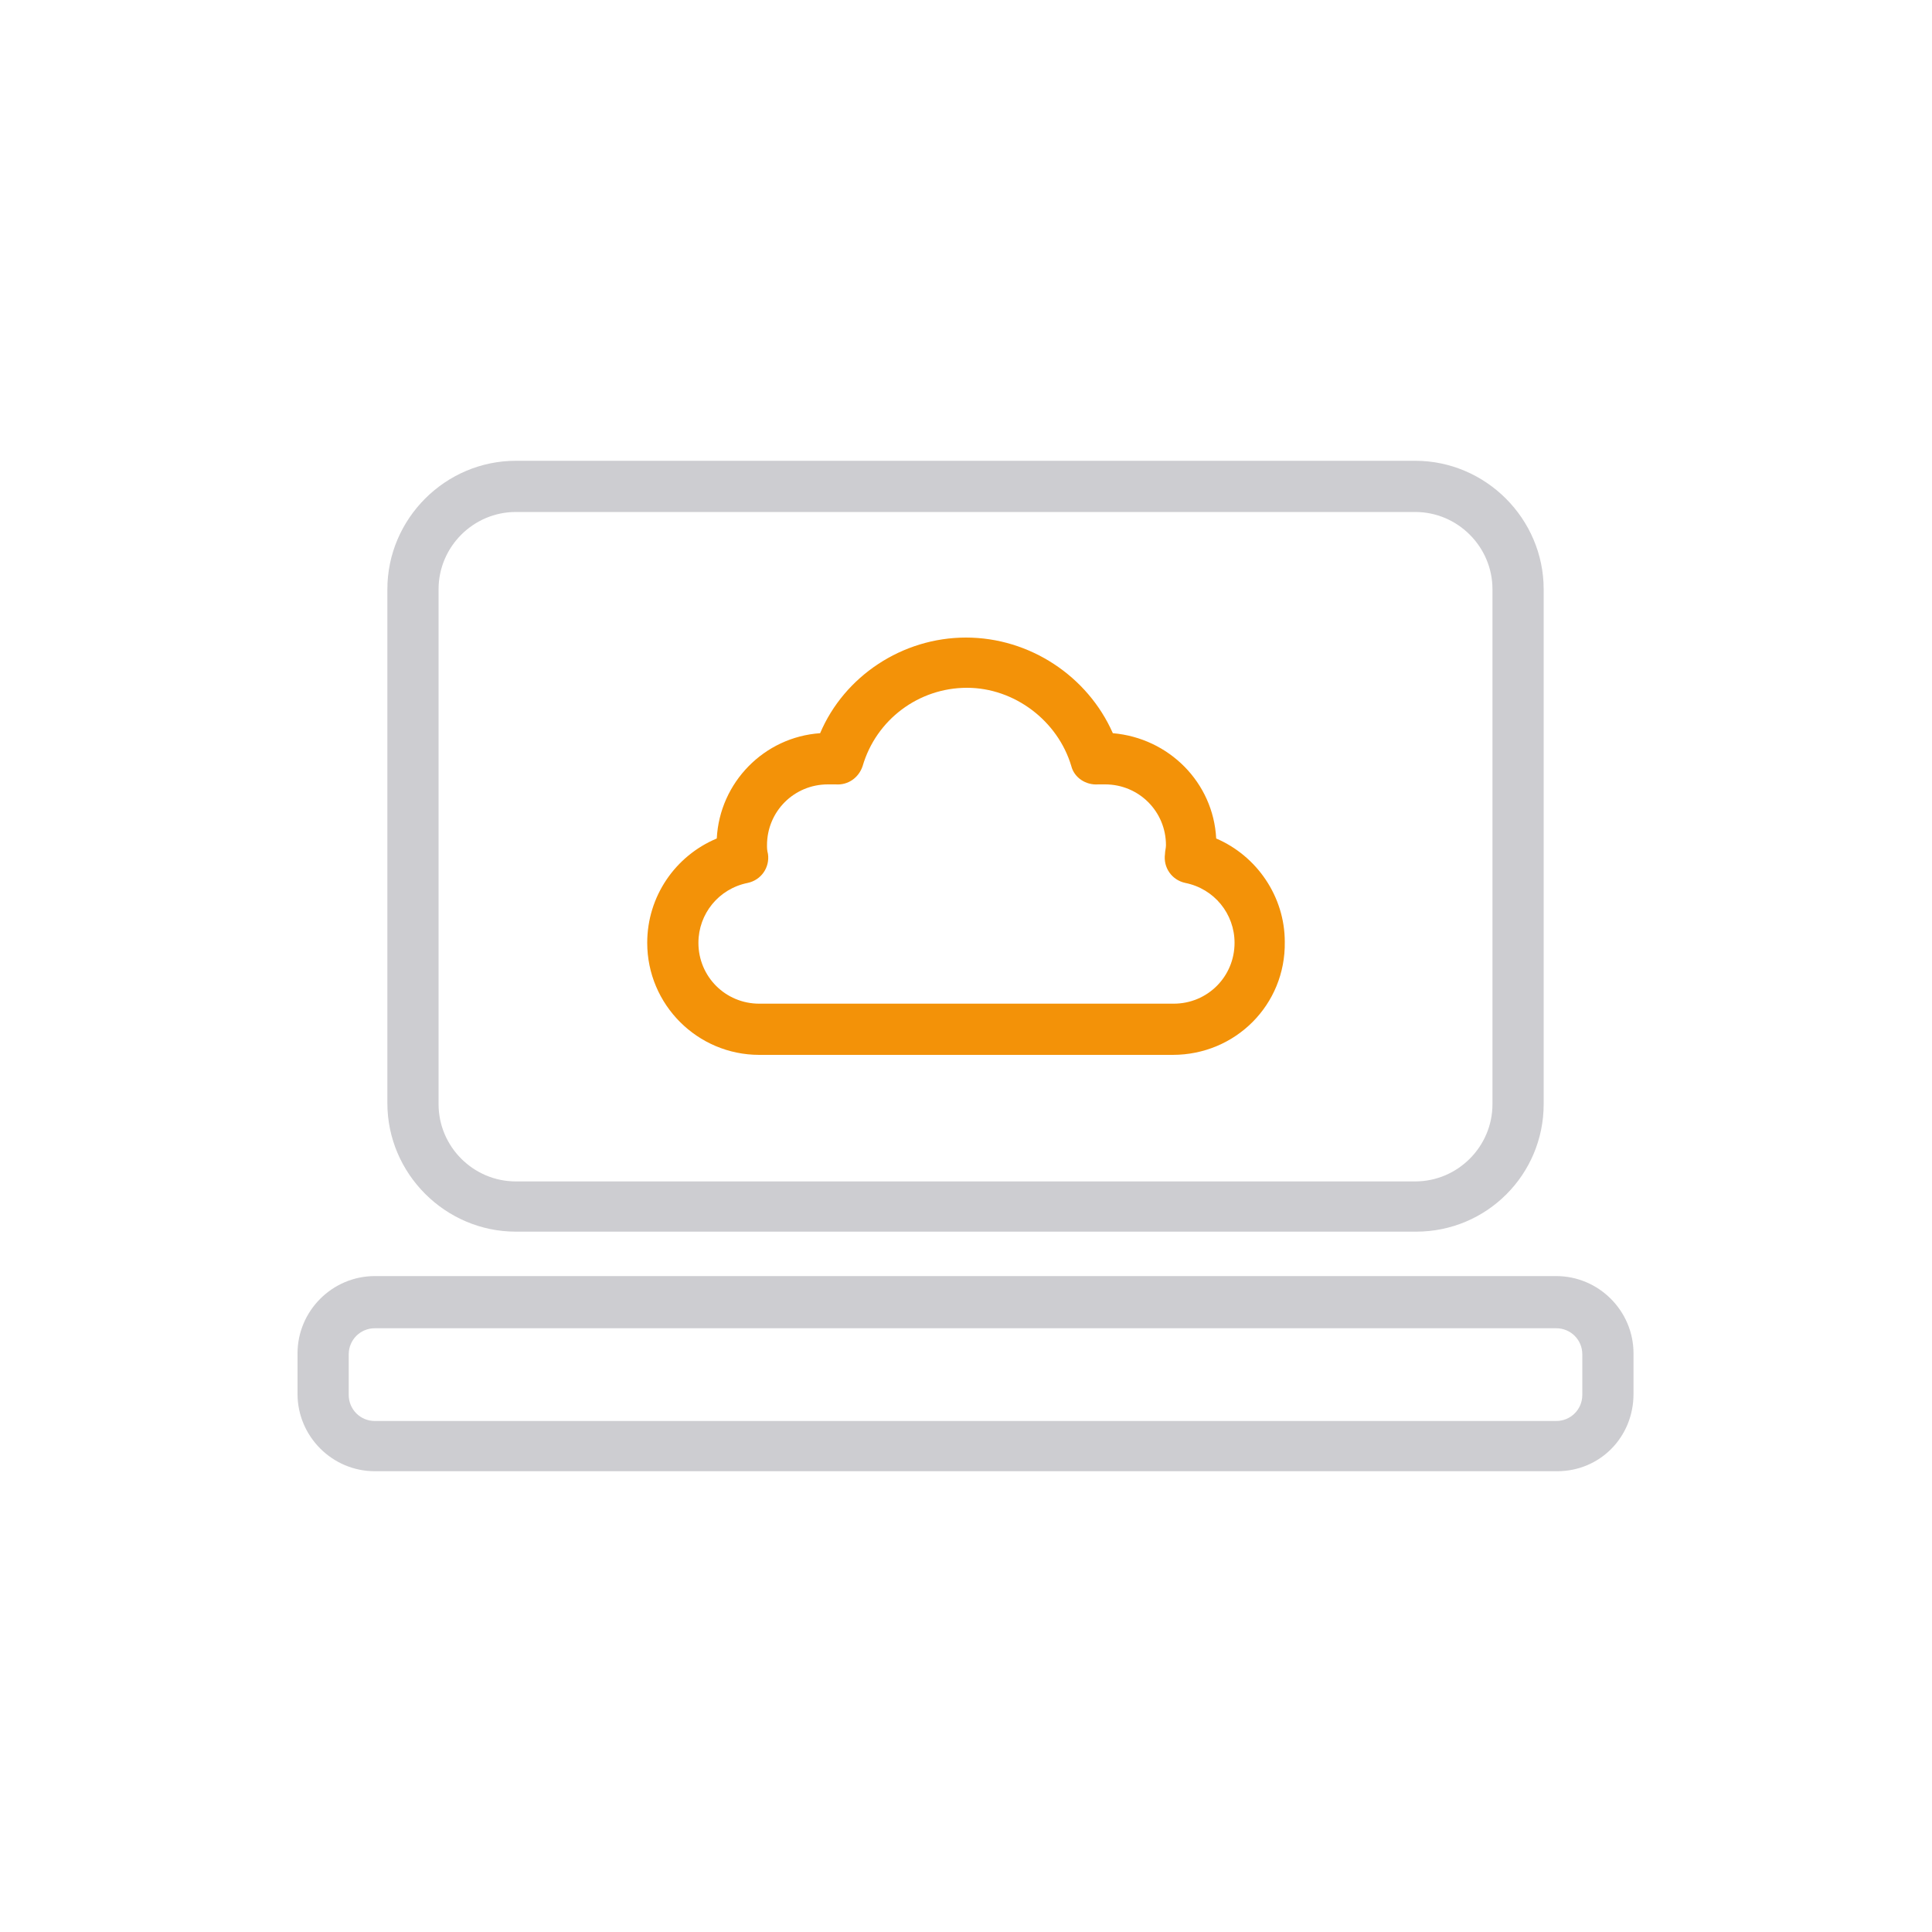
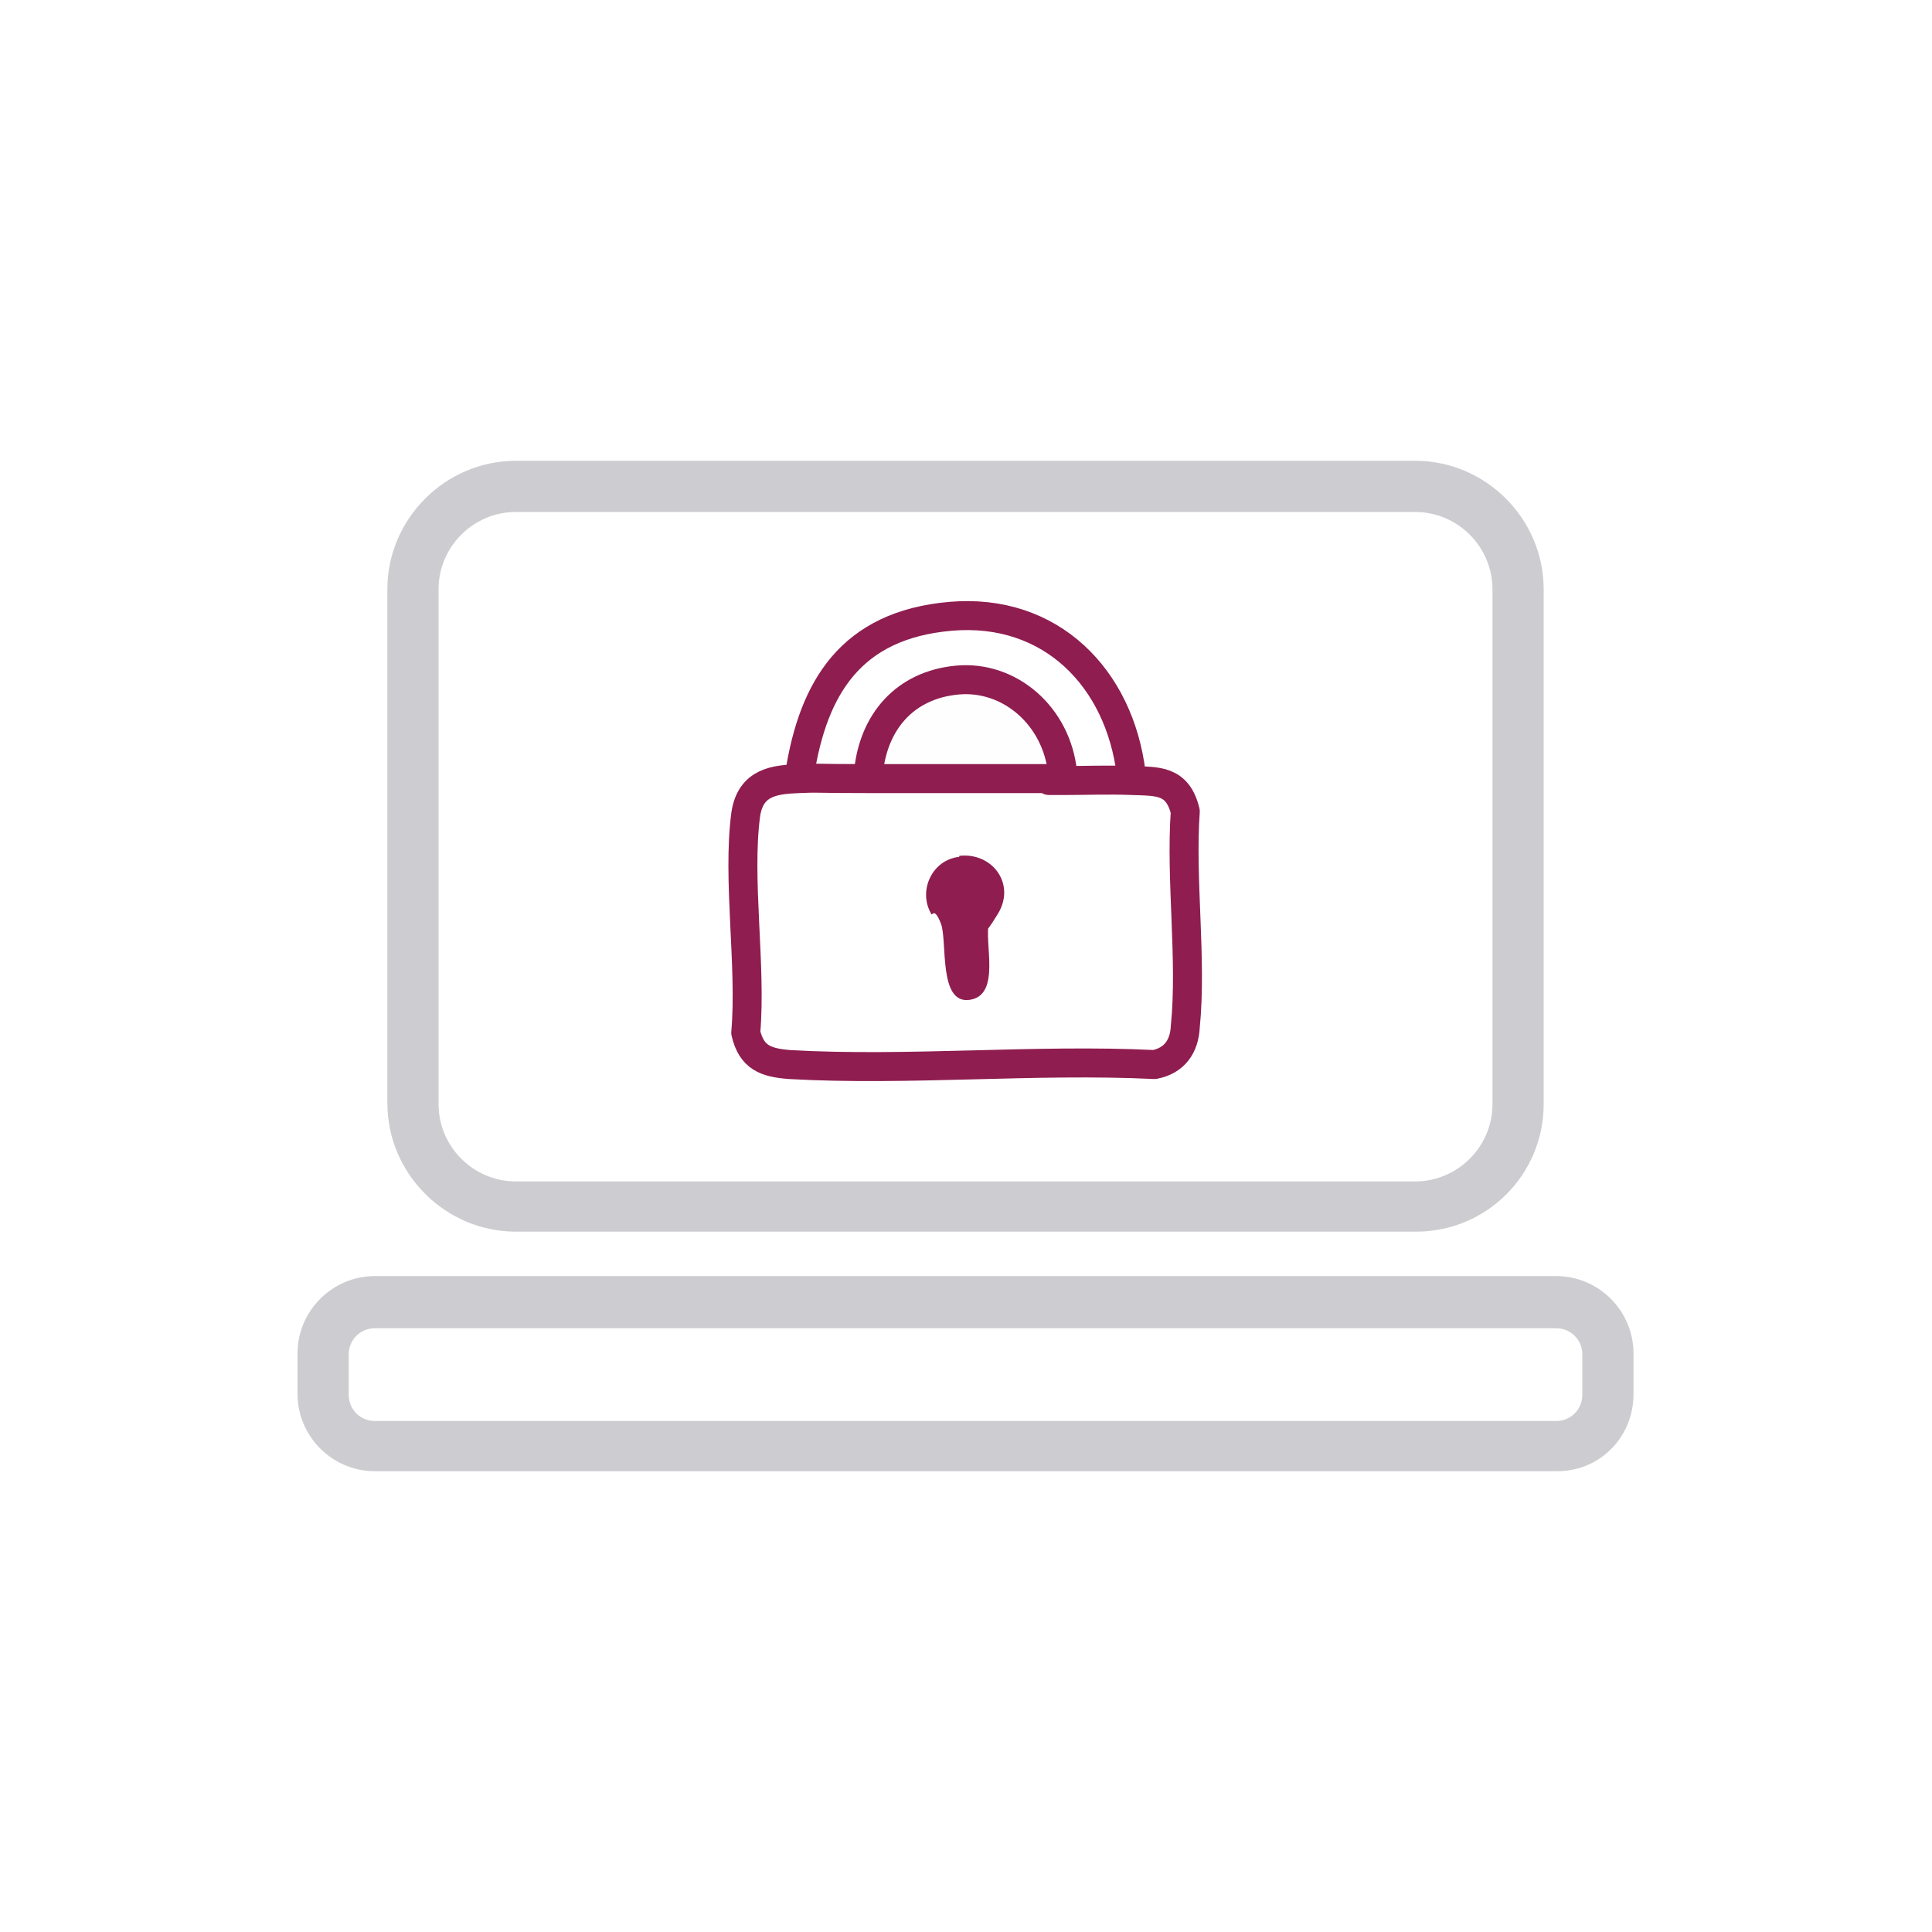
- <svg xmlns="http://www.w3.org/2000/svg" version="1.1" id="Calque_1" x="0px" y="0px" viewBox="-514 51 200 200" style="enable-background:new -514 51 200 200;" xml:space="preserve">
-   <style type="text/css">
- 	.st0{opacity:0.3;}
- 	.st1{fill:#585763;}
- 	.st2{fill:#F39208;}
- </style>
-   <g id="XMLID_67_">
-     <g id="XMLID_2293_" class="st0">
-       <path id="XMLID_2299_" class="st1" d="M-367.4,178.5h-93.2c-7.3,0-13.3-6-13.3-13.3V112c0-7.3,6-13.3,13.3-13.3h93.1    c7.3,0,13.3,6,13.3,13.3v53.3C-354.2,172.6-360.1,178.5-367.4,178.5z M-460.6,104c-4.4,0-8,3.6-8,8v53.3c0,4.4,3.6,8,8,8h93.1    c4.4,0,8-3.6,8-8V112c0-4.4-3.6-8-8-8H-460.6z" />
+ <svg xmlns="http://www.w3.org/2000/svg" id="Calque_1" version="1.1" viewBox="0 0 200 200">
+   <defs>
+     <style>
+       .st0 {
+         fill: #585763;
+       }
+ 
+       .st1 {
+         fill: none;
+         stroke: #8f1d50;
+         stroke-linecap: round;
+         stroke-linejoin: round;
+         stroke-width: 3px;
+       }
+ 
+       .st2 {
+         opacity: .3;
+       }
+ 
+       .st3 {
+         fill: #fefefe;
+       }
+ 
+       .st4 {
+         fill: #8f1d50;
+       }
+     </style>
+   </defs>
+   <g class="st2">
+     <path class="st0" d="M146.6,127.5H53.4c-7.3,0-13.3-6-13.3-13.3v-53.2c0-7.3,6-13.3,13.3-13.3h93.1c7.3,0,13.3,6,13.3,13.3v53.3c0,7.3-5.9,13.2-13.2,13.2ZM53.4,53c-4.4,0-8,3.6-8,8v53.3c0,4.4,3.6,8,8,8h93.1c4.4,0,8-3.6,8-8v-53.3c0-4.4-3.6-8-8-8H53.4Z" />
+   </g>
+   <g class="st2">
+     <path class="st0" d="M161.2,152.3H38.8c-4.4,0-8-3.6-8-8v-4.2c0-4.4,3.6-8,8-8h122.3c4.4,0,8,3.6,8,8v4.2c0,4.5-3.5,8-7.9,8ZM38.8,137.5c-1.5,0-2.7,1.2-2.7,2.7v4.2c0,1.5,1.2,2.7,2.7,2.7h122.3c1.5,0,2.7-1.2,2.7-2.7v-4.2c0-1.5-1.2-2.7-2.7-2.7H38.8Z" />
+   </g>
+   <g id="Generative_Object">
+     <g>
+       <path class="st3" d="M99.2,70.4c6.1-.5,10.3,3.7,10.9,9.6s0,.4,0,.7c-.5,0-1,0-1.5,0h0c-6.2,0-12.5,0-18.7,0,0-.2,0-.4,0-.6.5-5.3,3.8-9.1,9.2-9.6Z" />
+       <path class="st4" d="M99.3,88.6c3.4-.4,5.9,2.9,4,6s-.8.7-.9.9c-.6,1.9,1.3,7.5-2,8s-2.3-6.1-3-7.9-.9-.7-1-1c-1.4-2.4.1-5.6,2.9-5.9Z" />
    </g>
-     <g id="XMLID_2284_" class="st0">
-       <path id="XMLID_2290_" class="st1" d="M-352.8,203.3h-122.4c-4.4,0-8-3.6-8-8v-4.2c0-4.4,3.6-8,8-8h122.3c4.4,0,8,3.6,8,8v4.2    C-344.9,199.8-348.4,203.3-352.8,203.3z M-475.2,188.5c-1.5,0-2.7,1.2-2.7,2.7v4.2c0,1.5,1.2,2.7,2.7,2.7h122.3    c1.5,0,2.7-1.2,2.7-2.7v-4.2c0-1.5-1.2-2.7-2.7-2.7H-475.2z" />
-     </g>
-     <g id="XMLID_2280_">
-       <path id="XMLID_2281_" class="st2" d="M-392.6,160.2h-42.8c-6.4,0-11.6-5.2-11.6-11.6c0-4.8,2.9-9,7.2-10.8    c0.3-5.8,4.9-10.5,10.7-10.9c2.5-5.9,8.5-9.9,15.1-9.9s12.6,4,15.2,9.9c5.8,0.5,10.4,5.1,10.7,10.9c4.2,1.8,7.1,6,7.1,10.7    C-380.9,155-386.1,160.2-392.6,160.2z M-428.3,132.2c-3.5,0-6.3,2.8-6.3,6.3c0,0.3,0,0.5,0.1,0.9c0.2,1.4-0.7,2.7-2.1,3    c-3,0.6-5.1,3.2-5.1,6.2c0,3.5,2.8,6.3,6.3,6.3h42.9c3.5,0,6.3-2.8,6.3-6.3c0-3-2.1-5.6-5.1-6.2c-1.4-0.3-2.3-1.6-2.1-3    c0-0.3,0.1-0.6,0.1-0.9c0-3.5-2.8-6.3-6.3-6.3c-0.2,0-0.4,0-0.7,0c-1.3,0.1-2.5-0.7-2.8-1.9c-1.4-4.7-5.9-8.1-10.8-8.1    c-5,0-9.4,3.3-10.8,8.1c-0.4,1.2-1.5,2-2.8,1.9C-427.8,132.2-428,132.2-428.3,132.2z" />
+     <g>
+       <path class="st1" d="M89.9,80c.5-5.3,3.8-9.1,9.2-9.6s10.3,3.7,10.9,9.6" />
+       <path class="st1" d="M108.6,80.6c-6.2,0-12.5,0-18.7,0s-4.8-.1-7.2,0-5,.3-5.5,3.7c-.9,6.7.6,15.7,0,22.6.6,2.6,2.1,3.1,4.5,3.3,12.3.7,25.4-.6,37.8,0,2.1-.4,3.1-1.9,3.2-3.9.7-7-.5-15.2,0-22.3-.8-3.3-2.9-3.1-5.5-3.2s-4.7,0-7.1,0-1,0-1.5,0h0Z" />
+       <path class="st1" d="M117.1,80.1c-1.2-9.9-8.3-17.2-18.7-16.3s-14.2,7.5-15.6,16.2" />
    </g>
  </g>
</svg>
